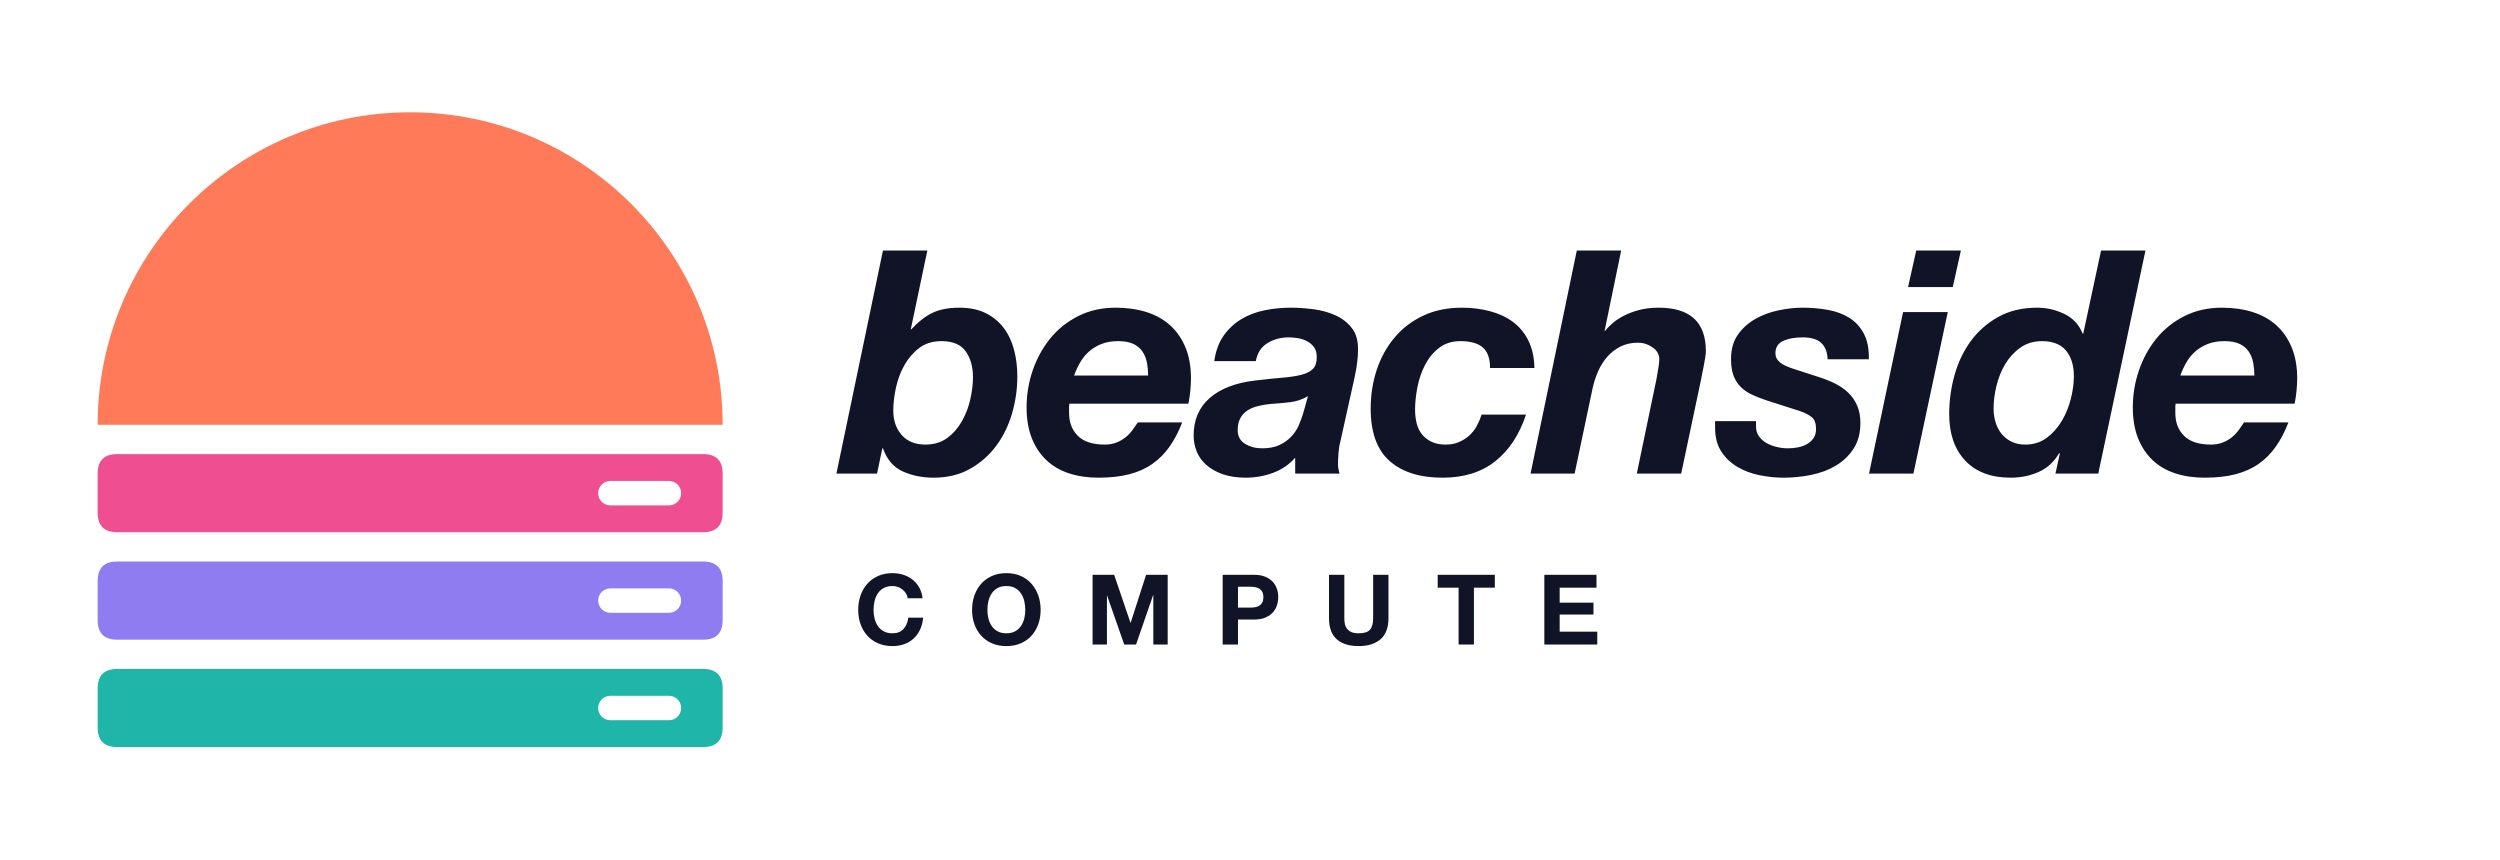
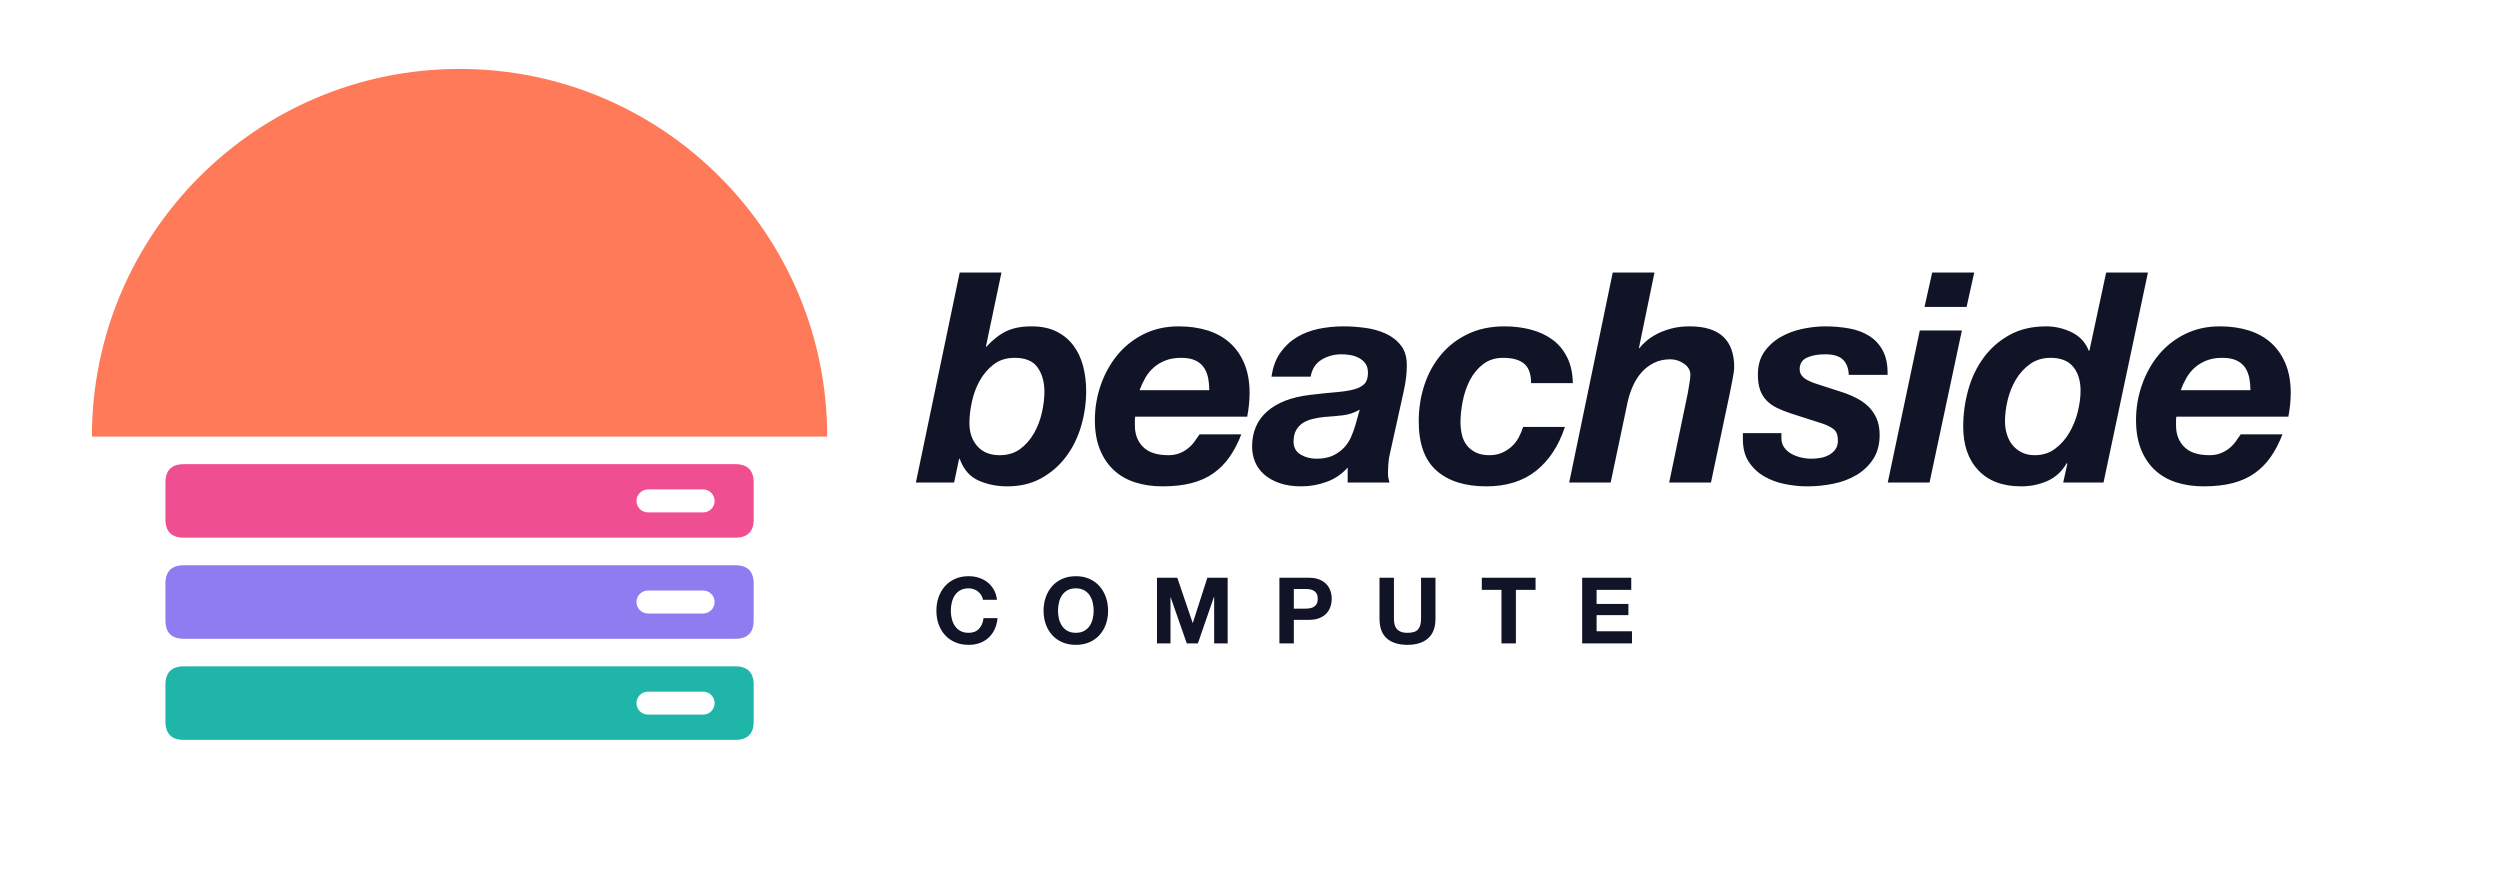
- <svg xmlns="http://www.w3.org/2000/svg" viewBox="0 0 1024 352" role="img" aria-labelledby="title">
-   <g transform="translate(40 46)">
-     <path fill="#ff7a59" d="M0 128a128 128 0 0 1 256 0Z" />
+ <svg xmlns="http://www.w3.org/2000/svg" viewBox="0 0 1088 384" role="img" aria-labelledby="title">
+   <g transform="translate(72 62)">
+     <path fill="#ff7a59" d="M-32 128a160 160 0 0 1 320 0Z" />
    <path fill="#ef4f91" fill-rule="evenodd" d="M8 140h240q8 0 8 8v16q0 8-8 8H8q-8 0-8-8v-16q0-8 8-8Z M210 151h24a5 5 0 0 1 0 10h-24a5 5 0 0 1 0-10Z" />
    <path fill="#8e7cf0" fill-rule="evenodd" d="M8 184h240q8 0 8 8v16q0 8-8 8H8q-8 0-8-8v-16q0-8 8-8Z M210 195h24a5 5 0 0 1 0 10h-24a5 5 0 0 1 0-10Z" />
    <path fill="#1fb5a8" fill-rule="evenodd" d="M8 228h240q8 0 8 8v16q0 8-8 8H8q-8 0-8-8v-16q0-8 8-8Z M210 239h24a5 5 0 0 1 0 10h-24a5 5 0 0 1 0-10Z" />
  </g>
  <g fill="#101426">
-     <path transform="translate(344 194)" d="M17.66 -91.39L-1.41 -0.00L15.23 -0.00L17.41 -10.37L17.66 -10.37Q20.10 -3.46 25.79 -0.90Q31.49 1.66 38.40 1.66Q46.85 1.66 53.25 -1.92Q59.65 -5.50 64.00 -11.33Q68.35 -17.15 70.53 -24.64Q72.70 -32.13 72.70 -39.81Q72.70 -45.57 71.36 -50.69Q70.02 -55.81 67.14 -59.65Q64.26 -63.49 59.78 -65.73Q55.30 -67.97 48.90 -67.97Q42.37 -67.97 37.95 -65.86Q33.54 -63.74 29.31 -59.14L29.06 -59.14L35.84 -91.39ZM41.60 -54.27Q48.64 -54.27 51.58 -50.05Q54.53 -45.82 54.53 -39.55Q54.53 -35.33 53.44 -30.46Q52.35 -25.60 49.98 -21.44Q47.62 -17.28 43.97 -14.59Q40.32 -11.90 35.07 -11.90Q28.80 -11.90 25.34 -15.81Q21.89 -19.71 21.89 -25.86Q21.89 -30.21 22.98 -35.20Q24.06 -40.19 26.43 -44.42Q28.80 -48.64 32.51 -51.46Q36.22 -54.27 41.60 -54.27ZM126.28 -40.19L95.94 -40.19Q96.97 -43.01 98.44 -45.57Q99.91 -48.13 102.09 -50.05Q104.26 -51.97 107.21 -53.12Q110.15 -54.27 113.99 -54.27Q117.96 -54.27 120.39 -53.06Q122.82 -51.84 124.10 -49.79Q125.38 -47.74 125.83 -45.25Q126.28 -42.75 126.28 -40.19ZM94.02 -28.67L142.79 -28.67Q143.82 -34.18 143.82 -39.04Q143.82 -46.21 141.58 -51.65Q139.34 -57.09 135.30 -60.74Q131.27 -64.38 125.58 -66.18Q119.88 -67.97 112.97 -67.97Q104.52 -67.97 97.74 -64.58Q90.95 -61.18 86.28 -55.49Q81.61 -49.79 79.05 -42.43Q76.49 -35.07 76.49 -27.14Q76.49 -19.97 78.60 -14.59Q80.71 -9.22 84.55 -5.57Q88.39 -1.92 93.83 -0.13Q99.27 1.66 105.93 1.66Q113.10 1.66 118.54 0.26Q123.98 -1.15 128.07 -4.03Q132.17 -6.91 135.11 -11.14Q138.06 -15.36 140.23 -20.99L122.06 -20.99Q121.03 -19.46 119.82 -17.79Q118.60 -16.13 117.00 -14.85Q115.40 -13.57 113.29 -12.74Q111.18 -11.90 108.49 -11.90Q101.06 -11.90 97.48 -15.49Q93.90 -19.07 93.90 -24.83L93.90 -26.50Q93.90 -27.01 93.90 -27.52Q93.90 -28.03 94.02 -28.67ZM153.36 -46.08L170.38 -46.08Q171.28 -51.07 175.12 -53.44Q178.96 -55.81 183.82 -55.81Q185.62 -55.81 187.60 -55.49Q189.58 -55.17 191.31 -54.27Q193.04 -53.38 194.19 -51.84Q195.34 -50.30 195.34 -47.74Q195.34 -44.54 193.81 -42.94Q192.27 -41.34 189.14 -40.51Q186.00 -39.68 181.26 -39.30Q176.53 -38.91 170.13 -38.14Q158.10 -36.74 151.50 -30.98Q144.91 -25.22 144.91 -15.62Q144.91 -12.16 146.19 -9.02Q147.47 -5.89 150.16 -3.52Q152.85 -1.15 156.88 0.26Q160.91 1.66 166.29 1.66Q172.05 1.66 177.42 -0.32Q182.80 -2.30 186.51 -6.53L186.51 -0.00L204.69 -0.00Q204.05 -2.18 204.05 -3.84Q204.05 -5.76 204.24 -8.38Q204.43 -11.01 204.94 -12.80L210.83 -39.42Q212.24 -45.82 212.24 -50.56Q212.37 -56.19 209.74 -59.58Q207.12 -62.98 203.02 -64.83Q198.93 -66.69 194.06 -67.33Q189.20 -67.97 184.72 -67.97Q179.09 -67.97 173.84 -66.88Q168.59 -65.79 164.37 -63.23Q160.14 -60.67 157.20 -56.51Q154.26 -52.35 153.36 -46.08ZM191.76 -31.74L189.97 -25.34Q189.20 -22.66 188.05 -19.97Q186.90 -17.28 184.91 -15.17Q182.93 -13.06 180.05 -11.71Q177.17 -10.37 172.94 -10.37Q168.98 -10.37 165.97 -12.22Q162.96 -14.08 162.96 -17.79Q162.96 -20.86 164.11 -22.85Q165.26 -24.83 167.12 -25.98Q168.98 -27.14 171.41 -27.71Q173.84 -28.29 176.40 -28.54Q180.37 -28.80 184.34 -29.25Q188.30 -29.70 191.76 -31.74ZM266.33 -43.26L284.50 -43.26Q284.38 -49.79 282.01 -54.53Q279.64 -59.26 275.61 -62.21Q271.58 -65.15 266.20 -66.56Q260.82 -67.97 254.81 -67.97Q245.85 -67.97 238.94 -64.70Q232.02 -61.44 227.22 -55.74Q222.42 -50.05 219.93 -42.56Q217.43 -35.07 217.43 -26.62Q217.43 -12.03 225.18 -5.18Q232.92 1.66 246.87 1.66Q259.93 1.66 268.44 -5.06Q276.95 -11.78 281.05 -24.19L262.87 -24.19Q262.10 -21.76 260.89 -19.52Q259.67 -17.28 257.82 -15.62Q255.96 -13.95 253.59 -12.93Q251.22 -11.90 248.15 -11.90Q244.70 -11.90 242.33 -13.06Q239.96 -14.21 238.42 -16.13Q236.89 -18.05 236.25 -20.67Q235.61 -23.30 235.61 -26.24Q235.61 -30.46 236.57 -35.39Q237.53 -40.32 239.70 -44.54Q241.88 -48.77 245.46 -51.52Q249.05 -54.27 254.17 -54.27Q260.31 -54.27 263.32 -51.71Q266.33 -49.15 266.33 -43.26ZM301.86 -91.39L282.91 -0.00L300.96 -0.00L308.38 -35.20Q309.15 -38.66 310.62 -41.98Q312.10 -45.31 314.34 -47.87Q316.58 -50.43 319.71 -52.03Q322.85 -53.63 326.94 -53.63Q330.14 -53.63 332.90 -51.71Q335.65 -49.79 335.65 -46.85Q335.65 -45.44 335.20 -42.88Q334.75 -40.32 334.50 -38.78L326.43 -0.00L344.61 -0.00L352.80 -38.78Q352.93 -39.68 353.25 -41.15Q353.57 -42.62 353.89 -44.29Q354.21 -45.95 354.46 -47.55Q354.72 -49.15 354.72 -50.18Q354.72 -67.97 335.39 -67.97Q330.91 -67.97 327.33 -67.01Q323.74 -66.05 321.06 -64.64Q318.37 -63.23 316.45 -61.57Q314.53 -59.90 313.50 -58.50L313.25 -58.50L320.03 -91.39ZM404.58 -46.85L421.48 -46.85Q421.61 -53.25 419.43 -57.34Q417.26 -61.44 413.48 -63.81Q409.70 -66.18 404.71 -67.07Q399.72 -67.97 394.34 -67.97Q389.61 -67.97 384.42 -66.88Q379.24 -65.79 374.89 -63.30Q370.54 -60.80 367.78 -56.83Q365.03 -52.86 365.03 -46.98Q365.03 -43.01 365.99 -40.32Q366.95 -37.63 368.81 -35.71Q370.66 -33.79 373.29 -32.51Q375.91 -31.23 379.37 -30.08L393.32 -25.60Q396.26 -24.58 398.06 -23.17Q399.85 -21.76 399.85 -18.30Q399.85 -16.00 398.82 -14.53Q397.80 -13.06 396.14 -12.10Q394.47 -11.14 392.42 -10.75Q390.38 -10.37 388.33 -10.37Q386.02 -10.37 383.66 -10.94Q381.29 -11.52 379.43 -12.61Q377.58 -13.70 376.42 -15.36Q375.27 -17.02 375.27 -19.33L375.27 -21.50L358.50 -21.50L358.50 -18.82Q358.50 -12.93 361.06 -9.02Q363.62 -5.12 367.66 -2.75Q371.69 -0.38 376.68 0.64Q381.67 1.66 386.54 1.66Q392.30 1.66 397.93 0.51Q403.56 -0.64 408.04 -3.33Q412.52 -6.02 415.27 -10.30Q418.02 -14.59 418.02 -20.74Q418.02 -24.83 416.68 -27.90Q415.34 -30.98 412.97 -33.22Q410.60 -35.46 407.46 -36.99Q404.33 -38.53 400.62 -39.68L391.53 -42.62Q386.92 -44.03 385.06 -45.57Q383.21 -47.10 383.21 -49.28Q383.21 -52.86 386.34 -54.34Q389.48 -55.81 394.34 -55.81Q399.72 -55.81 402.09 -53.44Q404.46 -51.07 404.58 -46.85ZM455.86 -76.42L459.18 -91.39L440.88 -91.39L437.55 -76.42ZM435.50 -66.18L421.55 -0.00L439.73 -0.00L453.81 -66.18ZM492.41 -54.27Q499.06 -54.27 502.26 -50.37Q505.46 -46.46 505.46 -39.94Q505.46 -35.71 504.25 -30.78Q503.03 -25.86 500.54 -21.63Q498.04 -17.41 494.33 -14.66Q490.62 -11.90 485.50 -11.90Q482.30 -11.90 479.86 -13.12Q477.43 -14.34 475.83 -16.32Q474.23 -18.30 473.40 -20.99Q472.57 -23.68 472.57 -26.62Q472.57 -30.98 473.72 -35.84Q474.87 -40.70 477.30 -44.80Q479.74 -48.90 483.51 -51.58Q487.29 -54.27 492.41 -54.27ZM499.70 -8.19L497.91 -0.00L515.45 -0.00L534.78 -91.39L516.60 -91.39L509.30 -57.34L509.05 -57.34Q506.87 -62.85 501.56 -65.41Q496.25 -67.97 490.49 -67.97Q481.27 -67.97 474.49 -64.19Q467.70 -60.42 463.22 -54.27Q458.74 -48.13 456.57 -40.32Q454.39 -32.51 454.39 -24.32Q454.39 -12.29 460.98 -5.31Q467.58 1.66 479.61 1.66Q485.75 1.66 491.06 -0.70Q496.38 -3.07 499.45 -8.45ZM579.39 -40.19L549.06 -40.19Q550.08 -43.01 551.55 -45.57Q553.02 -48.13 555.20 -50.05Q557.38 -51.97 560.32 -53.12Q563.26 -54.27 567.10 -54.27Q571.07 -54.27 573.50 -53.06Q575.94 -51.84 577.22 -49.79Q578.50 -47.74 578.94 -45.25Q579.39 -42.75 579.39 -40.19ZM547.14 -28.67L595.90 -28.67Q596.93 -34.18 596.93 -39.04Q596.93 -46.21 594.69 -51.65Q592.45 -57.09 588.42 -60.74Q584.38 -64.38 578.69 -66.18Q572.99 -67.97 566.08 -67.97Q557.63 -67.97 550.85 -64.58Q544.06 -61.18 539.39 -55.49Q534.72 -49.79 532.16 -42.43Q529.60 -35.07 529.60 -27.14Q529.60 -19.97 531.71 -14.59Q533.82 -9.22 537.66 -5.57Q541.50 -1.92 546.94 -0.13Q552.38 1.66 559.04 1.66Q566.21 1.66 571.65 0.26Q577.09 -1.15 581.18 -4.03Q585.28 -6.91 588.22 -11.14Q591.17 -15.36 593.34 -20.99L575.17 -20.99Q574.14 -19.46 572.93 -17.79Q571.71 -16.13 570.11 -14.85Q568.51 -13.57 566.40 -12.74Q564.29 -11.90 561.60 -11.90Q554.18 -11.90 550.59 -15.49Q547.01 -19.07 547.01 -24.83L547.01 -26.50Q547.01 -27.01 547.01 -27.52Q547.01 -28.03 547.14 -28.67Z" />
-     <path transform="translate(350 264)" d="M21.80 -18.96L27.88 -18.96Q27.60 -21.44 26.52 -23.36Q25.44 -25.28 23.78 -26.58Q22.12 -27.88 20.02 -28.56Q17.92 -29.24 15.56 -29.24Q12.28 -29.24 9.66 -28.08Q7.04 -26.92 5.24 -24.88Q3.44 -22.84 2.48 -20.10Q1.52 -17.36 1.52 -14.16Q1.52 -11.04 2.48 -8.34Q3.44 -5.64 5.24 -3.64Q7.04 -1.64 9.66 -0.50Q12.28 0.64 15.56 0.64Q18.20 0.64 20.40 -0.16Q22.60 -0.96 24.24 -2.48Q25.88 -4.00 26.88 -6.16Q27.88 -8.32 28.12 -11.00L22.04 -11.00Q21.68 -8.12 20.06 -6.36Q18.44 -4.60 15.56 -4.60Q13.44 -4.60 11.96 -5.42Q10.48 -6.24 9.56 -7.60Q8.64 -8.96 8.22 -10.66Q7.80 -12.36 7.80 -14.16Q7.80 -16.04 8.22 -17.80Q8.64 -19.56 9.56 -20.94Q10.48 -22.32 11.96 -23.14Q13.44 -23.96 15.56 -23.96Q16.72 -23.96 17.78 -23.58Q18.84 -23.20 19.68 -22.52Q20.52 -21.84 21.08 -20.94Q21.64 -20.04 21.80 -18.96ZM54.44 -14.16Q54.44 -16.04 54.86 -17.80Q55.28 -19.56 56.20 -20.94Q57.12 -22.32 58.60 -23.14Q60.08 -23.96 62.20 -23.96Q64.32 -23.96 65.80 -23.14Q67.28 -22.32 68.20 -20.94Q69.12 -19.56 69.54 -17.80Q69.96 -16.04 69.96 -14.16Q69.96 -12.36 69.54 -10.66Q69.12 -8.96 68.20 -7.60Q67.28 -6.24 65.80 -5.42Q64.32 -4.60 62.20 -4.60Q60.08 -4.60 58.60 -5.42Q57.12 -6.24 56.20 -7.60Q55.28 -8.96 54.86 -10.66Q54.44 -12.36 54.44 -14.16ZM48.16 -14.16Q48.16 -11.04 49.12 -8.34Q50.08 -5.64 51.88 -3.64Q53.68 -1.64 56.30 -0.50Q58.92 0.64 62.20 0.64Q65.52 0.64 68.12 -0.50Q70.72 -1.64 72.52 -3.64Q74.32 -5.64 75.28 -8.34Q76.24 -11.04 76.24 -14.16Q76.24 -17.36 75.28 -20.10Q74.32 -22.84 72.52 -24.88Q70.72 -26.92 68.12 -28.08Q65.52 -29.24 62.20 -29.24Q58.92 -29.24 56.30 -28.08Q53.68 -26.92 51.88 -24.88Q50.08 -22.84 49.12 -20.10Q48.16 -17.36 48.16 -14.16ZM97.52 -28.56L97.52 -0.00L103.40 -0.00L103.40 -20.04L103.48 -20.04L110.48 -0.00L115.32 -0.00L122.32 -20.24L122.40 -20.24L122.40 -0.00L128.28 -0.00L128.28 -28.56L119.44 -28.56L113.12 -8.92L113.04 -8.92L106.36 -28.56ZM157.08 -15.12L157.08 -23.68L161.96 -23.68Q163.04 -23.68 164.04 -23.52Q165.04 -23.36 165.80 -22.90Q166.56 -22.44 167.02 -21.60Q167.48 -20.76 167.48 -19.40Q167.48 -18.04 167.02 -17.20Q166.56 -16.36 165.80 -15.90Q165.04 -15.44 164.04 -15.28Q163.04 -15.12 161.96 -15.12ZM150.80 -28.56L150.80 -0.00L157.08 -0.00L157.08 -10.24L163.68 -10.24Q166.36 -10.24 168.24 -11.02Q170.12 -11.80 171.30 -13.08Q172.48 -14.36 173.02 -16.02Q173.56 -17.68 173.56 -19.40Q173.56 -21.16 173.02 -22.80Q172.48 -24.44 171.30 -25.72Q170.12 -27.00 168.24 -27.78Q166.36 -28.56 163.68 -28.56ZM218.72 -10.80L218.72 -28.56L212.44 -28.56L212.44 -10.80Q212.44 -7.60 211.16 -6.10Q209.88 -4.60 206.52 -4.60Q204.60 -4.60 203.46 -5.14Q202.32 -5.68 201.68 -6.54Q201.04 -7.40 200.84 -8.52Q200.64 -9.64 200.64 -10.80L200.64 -28.56L194.36 -28.56L194.36 -10.80Q194.36 -4.96 197.54 -2.16Q200.72 0.64 206.52 0.64Q212.24 0.64 215.48 -2.18Q218.72 -5.00 218.72 -10.80ZM247.44 -23.28L247.44 -0.00L253.72 -0.00L253.72 -23.28L262.28 -23.28L262.28 -28.56L238.88 -28.56L238.88 -23.28ZM282.56 -28.56L282.56 -0.00L304.24 -0.00L304.24 -5.28L288.84 -5.28L288.84 -12.28L302.68 -12.28L302.68 -17.16L288.84 -17.16L288.84 -23.28L303.92 -23.28L303.92 -28.56Z" />
+     <path transform="translate(400 210)" d="M17.66 -91.39L-1.41 -0.00L15.23 -0.00L17.41 -10.37L17.66 -10.37Q20.10 -3.46 25.79 -0.90Q31.49 1.66 38.40 1.66Q46.85 1.66 53.25 -1.92Q59.65 -5.50 64.00 -11.33Q68.35 -17.15 70.53 -24.64Q72.70 -32.13 72.70 -39.81Q72.70 -45.57 71.36 -50.69Q70.02 -55.81 67.14 -59.65Q64.26 -63.49 59.78 -65.73Q55.30 -67.97 48.90 -67.97Q42.37 -67.97 37.95 -65.86Q33.54 -63.74 29.31 -59.14L29.06 -59.14L35.84 -91.39ZM41.60 -54.27Q48.64 -54.27 51.58 -50.05Q54.53 -45.82 54.53 -39.55Q54.53 -35.33 53.44 -30.46Q52.35 -25.60 49.98 -21.44Q47.62 -17.28 43.97 -14.59Q40.32 -11.90 35.07 -11.90Q28.80 -11.90 25.34 -15.81Q21.89 -19.71 21.89 -25.86Q21.89 -30.21 22.98 -35.20Q24.06 -40.19 26.43 -44.42Q28.80 -48.64 32.51 -51.46Q36.22 -54.27 41.60 -54.27ZM126.28 -40.19L95.94 -40.19Q96.97 -43.01 98.44 -45.57Q99.91 -48.13 102.09 -50.05Q104.26 -51.97 107.21 -53.12Q110.15 -54.27 113.99 -54.27Q117.96 -54.27 120.39 -53.06Q122.82 -51.84 124.10 -49.79Q125.38 -47.74 125.83 -45.25Q126.28 -42.75 126.28 -40.19ZM94.02 -28.67L142.79 -28.67Q143.82 -34.18 143.82 -39.04Q143.82 -46.21 141.58 -51.65Q139.34 -57.09 135.30 -60.74Q131.27 -64.38 125.58 -66.18Q119.88 -67.97 112.97 -67.97Q104.52 -67.97 97.74 -64.58Q90.95 -61.18 86.28 -55.49Q81.61 -49.79 79.05 -42.43Q76.49 -35.07 76.49 -27.14Q76.49 -19.97 78.60 -14.59Q80.71 -9.22 84.55 -5.57Q88.39 -1.92 93.83 -0.13Q99.27 1.66 105.93 1.66Q113.10 1.66 118.54 0.26Q123.98 -1.15 128.07 -4.03Q132.17 -6.91 135.11 -11.14Q138.06 -15.36 140.23 -20.99L122.06 -20.99Q121.03 -19.46 119.82 -17.79Q118.60 -16.13 117.00 -14.85Q115.40 -13.57 113.29 -12.74Q111.18 -11.90 108.49 -11.90Q101.06 -11.90 97.48 -15.49Q93.90 -19.07 93.90 -24.83L93.90 -26.50Q93.90 -27.01 93.90 -27.52Q93.90 -28.03 94.02 -28.67ZM153.36 -46.08L170.38 -46.08Q171.28 -51.07 175.12 -53.44Q178.96 -55.81 183.82 -55.81Q185.62 -55.81 187.60 -55.49Q189.58 -55.17 191.31 -54.27Q193.04 -53.38 194.19 -51.84Q195.34 -50.30 195.34 -47.74Q195.34 -44.54 193.81 -42.94Q192.27 -41.34 189.14 -40.51Q186.00 -39.68 181.26 -39.30Q176.53 -38.91 170.13 -38.14Q158.10 -36.74 151.50 -30.98Q144.91 -25.22 144.91 -15.62Q144.91 -12.16 146.19 -9.02Q147.47 -5.89 150.16 -3.52Q152.85 -1.15 156.88 0.26Q160.91 1.66 166.29 1.66Q172.05 1.66 177.42 -0.32Q182.80 -2.30 186.51 -6.53L186.51 -0.00L204.69 -0.00Q204.05 -2.18 204.05 -3.84Q204.05 -5.76 204.24 -8.38Q204.43 -11.01 204.94 -12.80L210.83 -39.42Q212.24 -45.82 212.24 -50.56Q212.37 -56.19 209.74 -59.58Q207.12 -62.98 203.02 -64.83Q198.93 -66.69 194.06 -67.33Q189.20 -67.97 184.72 -67.97Q179.09 -67.97 173.84 -66.88Q168.59 -65.79 164.37 -63.23Q160.14 -60.67 157.20 -56.51Q154.26 -52.35 153.36 -46.08ZM191.76 -31.74L189.97 -25.34Q189.20 -22.66 188.05 -19.97Q186.90 -17.28 184.91 -15.17Q182.93 -13.06 180.05 -11.71Q177.17 -10.37 172.94 -10.37Q168.98 -10.37 165.97 -12.22Q162.96 -14.08 162.96 -17.79Q162.96 -20.86 164.11 -22.85Q165.26 -24.83 167.12 -25.98Q168.98 -27.14 171.41 -27.71Q173.84 -28.29 176.40 -28.54Q180.37 -28.80 184.34 -29.25Q188.30 -29.70 191.76 -31.74ZM266.33 -43.26L284.50 -43.26Q284.38 -49.79 282.01 -54.53Q279.64 -59.26 275.61 -62.21Q271.58 -65.15 266.20 -66.56Q260.82 -67.97 254.81 -67.97Q245.85 -67.97 238.94 -64.70Q232.02 -61.44 227.22 -55.74Q222.42 -50.05 219.93 -42.56Q217.43 -35.07 217.43 -26.62Q217.43 -12.03 225.18 -5.18Q232.92 1.66 246.87 1.66Q259.93 1.66 268.44 -5.06Q276.95 -11.78 281.05 -24.19L262.87 -24.19Q262.10 -21.76 260.89 -19.52Q259.67 -17.28 257.82 -15.62Q255.96 -13.95 253.59 -12.93Q251.22 -11.90 248.15 -11.90Q244.70 -11.90 242.33 -13.06Q239.96 -14.21 238.42 -16.13Q236.89 -18.05 236.25 -20.67Q235.61 -23.30 235.61 -26.24Q235.61 -30.46 236.57 -35.39Q237.53 -40.32 239.70 -44.54Q241.88 -48.77 245.46 -51.52Q249.05 -54.27 254.17 -54.27Q260.31 -54.27 263.32 -51.71Q266.33 -49.15 266.33 -43.26ZM301.86 -91.39L282.91 -0.00L300.96 -0.00L308.38 -35.20Q309.15 -38.66 310.62 -41.98Q312.10 -45.31 314.34 -47.87Q316.58 -50.43 319.71 -52.03Q322.85 -53.63 326.94 -53.63Q330.14 -53.63 332.90 -51.71Q335.65 -49.79 335.65 -46.85Q335.65 -45.44 335.20 -42.88Q334.75 -40.32 334.50 -38.78L326.43 -0.00L344.61 -0.00L352.80 -38.78Q352.93 -39.68 353.25 -41.15Q353.57 -42.62 353.89 -44.29Q354.21 -45.95 354.46 -47.55Q354.72 -49.15 354.72 -50.18Q354.72 -67.97 335.39 -67.97Q330.91 -67.97 327.33 -67.01Q323.74 -66.05 321.06 -64.64Q318.37 -63.23 316.45 -61.57Q314.53 -59.90 313.50 -58.50L313.25 -58.50L320.03 -91.39ZM404.58 -46.85L421.48 -46.85Q421.61 -53.25 419.43 -57.34Q417.26 -61.44 413.48 -63.81Q409.70 -66.18 404.71 -67.07Q399.72 -67.97 394.34 -67.97Q389.61 -67.97 384.42 -66.88Q379.24 -65.79 374.89 -63.30Q370.54 -60.80 367.78 -56.83Q365.03 -52.86 365.03 -46.98Q365.03 -43.01 365.99 -40.32Q366.95 -37.63 368.81 -35.71Q370.66 -33.79 373.29 -32.51Q375.91 -31.23 379.37 -30.08L393.32 -25.60Q396.26 -24.58 398.06 -23.17Q399.85 -21.76 399.85 -18.30Q399.85 -16.00 398.82 -14.53Q397.80 -13.06 396.14 -12.10Q394.47 -11.14 392.42 -10.75Q390.38 -10.37 388.33 -10.37Q386.02 -10.37 383.66 -10.94Q381.29 -11.52 379.43 -12.61Q377.58 -13.70 376.42 -15.36Q375.27 -17.02 375.27 -19.33L375.27 -21.50L358.50 -21.50L358.50 -18.82Q358.50 -12.93 361.06 -9.02Q363.62 -5.12 367.66 -2.75Q371.69 -0.38 376.68 0.64Q381.67 1.66 386.54 1.66Q392.30 1.66 397.93 0.51Q403.56 -0.64 408.04 -3.33Q412.52 -6.02 415.27 -10.30Q418.02 -14.59 418.02 -20.74Q418.02 -24.83 416.68 -27.90Q415.34 -30.98 412.97 -33.22Q410.60 -35.46 407.46 -36.99Q404.33 -38.53 400.62 -39.68L391.53 -42.62Q386.92 -44.03 385.06 -45.57Q383.21 -47.10 383.21 -49.28Q383.21 -52.86 386.34 -54.34Q389.48 -55.81 394.34 -55.81Q399.72 -55.81 402.09 -53.44Q404.46 -51.07 404.58 -46.85ZM455.86 -76.42L459.18 -91.39L440.88 -91.39L437.55 -76.42ZM435.50 -66.18L421.55 -0.00L439.73 -0.00L453.81 -66.18ZM492.41 -54.27Q499.06 -54.27 502.26 -50.37Q505.46 -46.46 505.46 -39.94Q505.46 -35.71 504.25 -30.78Q503.03 -25.86 500.54 -21.63Q498.04 -17.41 494.33 -14.66Q490.62 -11.90 485.50 -11.90Q482.30 -11.90 479.86 -13.12Q477.43 -14.34 475.83 -16.32Q474.23 -18.30 473.40 -20.99Q472.57 -23.68 472.57 -26.62Q472.57 -30.98 473.72 -35.84Q474.87 -40.70 477.30 -44.80Q479.74 -48.90 483.51 -51.58Q487.29 -54.27 492.41 -54.27ZM499.70 -8.19L497.91 -0.00L515.45 -0.00L534.78 -91.39L516.60 -91.39L509.30 -57.34L509.05 -57.34Q506.87 -62.85 501.56 -65.41Q496.25 -67.97 490.49 -67.97Q481.27 -67.97 474.49 -64.19Q467.70 -60.42 463.22 -54.27Q458.74 -48.13 456.57 -40.32Q454.39 -32.51 454.39 -24.32Q454.39 -12.29 460.98 -5.31Q467.58 1.66 479.61 1.66Q485.75 1.66 491.06 -0.70Q496.38 -3.07 499.45 -8.45ZM579.39 -40.19L549.06 -40.19Q550.08 -43.01 551.55 -45.57Q553.02 -48.13 555.20 -50.05Q557.38 -51.97 560.32 -53.12Q563.26 -54.27 567.10 -54.27Q571.07 -54.27 573.50 -53.06Q575.94 -51.84 577.22 -49.79Q578.50 -47.74 578.94 -45.25Q579.39 -42.75 579.39 -40.19ZM547.14 -28.67L595.90 -28.67Q596.93 -34.18 596.93 -39.04Q596.93 -46.21 594.69 -51.65Q592.45 -57.09 588.42 -60.74Q584.38 -64.38 578.69 -66.18Q572.99 -67.97 566.08 -67.97Q557.63 -67.97 550.85 -64.58Q544.06 -61.18 539.39 -55.49Q534.72 -49.79 532.16 -42.43Q529.60 -35.07 529.60 -27.14Q529.60 -19.97 531.71 -14.59Q533.82 -9.22 537.66 -5.57Q541.50 -1.92 546.94 -0.13Q552.38 1.66 559.04 1.66Q566.21 1.66 571.65 0.26Q577.09 -1.15 581.18 -4.03Q585.28 -6.91 588.22 -11.14Q591.17 -15.36 593.34 -20.99L575.17 -20.99Q574.14 -19.46 572.93 -17.79Q571.71 -16.13 570.11 -14.85Q568.51 -13.57 566.40 -12.74Q564.29 -11.90 561.60 -11.90Q554.18 -11.90 550.59 -15.49Q547.01 -19.07 547.01 -24.83L547.01 -26.50Q547.01 -27.01 547.01 -27.52Q547.01 -28.03 547.14 -28.67Z" />
+     <path transform="translate(406 280)" d="M21.80 -18.96L27.88 -18.96Q27.60 -21.44 26.52 -23.36Q25.44 -25.28 23.78 -26.58Q22.12 -27.88 20.02 -28.56Q17.92 -29.24 15.56 -29.24Q12.28 -29.24 9.66 -28.08Q7.04 -26.92 5.24 -24.88Q3.44 -22.84 2.48 -20.10Q1.52 -17.36 1.52 -14.16Q1.52 -11.04 2.48 -8.34Q3.44 -5.64 5.24 -3.64Q7.04 -1.64 9.66 -0.50Q12.28 0.64 15.56 0.64Q18.20 0.64 20.40 -0.16Q22.60 -0.96 24.24 -2.48Q25.88 -4.00 26.88 -6.16Q27.88 -8.32 28.12 -11.00L22.04 -11.00Q21.68 -8.12 20.06 -6.36Q18.44 -4.60 15.56 -4.60Q13.44 -4.60 11.96 -5.42Q10.48 -6.24 9.56 -7.60Q8.64 -8.96 8.22 -10.66Q7.80 -12.36 7.80 -14.16Q7.80 -16.04 8.22 -17.80Q8.64 -19.56 9.56 -20.94Q10.48 -22.32 11.96 -23.14Q13.44 -23.96 15.56 -23.96Q16.72 -23.96 17.78 -23.58Q18.84 -23.20 19.68 -22.52Q20.52 -21.84 21.08 -20.94Q21.64 -20.04 21.80 -18.96ZM54.44 -14.16Q54.44 -16.04 54.86 -17.80Q55.28 -19.56 56.20 -20.94Q57.12 -22.32 58.60 -23.14Q60.08 -23.96 62.20 -23.96Q64.32 -23.96 65.80 -23.14Q67.28 -22.32 68.20 -20.94Q69.12 -19.56 69.54 -17.80Q69.96 -16.04 69.96 -14.16Q69.96 -12.36 69.54 -10.66Q69.12 -8.96 68.20 -7.60Q67.28 -6.24 65.80 -5.42Q64.32 -4.60 62.20 -4.60Q60.08 -4.60 58.60 -5.42Q57.12 -6.24 56.20 -7.60Q55.28 -8.96 54.86 -10.66Q54.44 -12.36 54.44 -14.16ZM48.16 -14.16Q48.16 -11.04 49.12 -8.34Q50.08 -5.64 51.88 -3.64Q53.68 -1.64 56.30 -0.50Q58.92 0.64 62.20 0.64Q65.52 0.64 68.12 -0.50Q70.72 -1.64 72.52 -3.64Q74.32 -5.64 75.28 -8.34Q76.24 -11.04 76.24 -14.16Q76.24 -17.36 75.28 -20.10Q74.32 -22.84 72.52 -24.88Q70.72 -26.92 68.12 -28.08Q65.52 -29.24 62.20 -29.24Q58.92 -29.24 56.30 -28.08Q53.68 -26.92 51.88 -24.88Q50.08 -22.84 49.12 -20.10Q48.16 -17.36 48.16 -14.16ZM97.52 -28.56L97.52 -0.00L103.40 -0.00L103.40 -20.04L103.48 -20.04L110.48 -0.00L115.32 -0.00L122.32 -20.24L122.40 -20.24L122.40 -0.00L128.28 -0.00L128.28 -28.56L119.44 -28.56L113.12 -8.92L113.04 -8.92L106.36 -28.56ZM157.08 -15.12L157.08 -23.68L161.96 -23.68Q163.04 -23.68 164.04 -23.52Q165.04 -23.36 165.80 -22.90Q166.56 -22.44 167.02 -21.60Q167.48 -20.76 167.48 -19.40Q167.48 -18.04 167.02 -17.20Q166.56 -16.36 165.80 -15.90Q165.04 -15.44 164.04 -15.28Q163.04 -15.12 161.96 -15.12ZM150.80 -28.56L150.80 -0.00L157.08 -0.00L157.08 -10.24L163.68 -10.24Q166.36 -10.24 168.24 -11.02Q170.12 -11.80 171.30 -13.08Q172.48 -14.36 173.02 -16.02Q173.56 -17.68 173.56 -19.40Q173.56 -21.16 173.02 -22.80Q172.48 -24.44 171.30 -25.72Q170.12 -27.00 168.24 -27.78Q166.36 -28.56 163.68 -28.56ZM218.72 -10.80L218.72 -28.56L212.44 -28.56L212.44 -10.80Q212.44 -7.60 211.16 -6.10Q209.88 -4.60 206.52 -4.60Q204.60 -4.60 203.46 -5.14Q202.32 -5.68 201.68 -6.54Q201.04 -7.40 200.84 -8.52Q200.64 -9.64 200.64 -10.80L200.64 -28.56L194.36 -28.56L194.36 -10.80Q194.36 -4.96 197.54 -2.16Q200.72 0.64 206.52 0.64Q212.24 0.64 215.48 -2.18Q218.72 -5.00 218.72 -10.80ZM247.44 -23.28L247.44 -0.00L253.72 -0.00L253.72 -23.28L262.28 -23.28L262.28 -28.56L238.88 -28.56L238.88 -23.28ZM282.56 -28.56L282.56 -0.00L304.24 -0.00L304.24 -5.28L288.84 -5.28L288.84 -12.28L302.68 -12.28L302.68 -17.16L288.84 -17.16L288.84 -23.28L303.92 -23.28L303.92 -28.56Z" />
  </g>
</svg>
